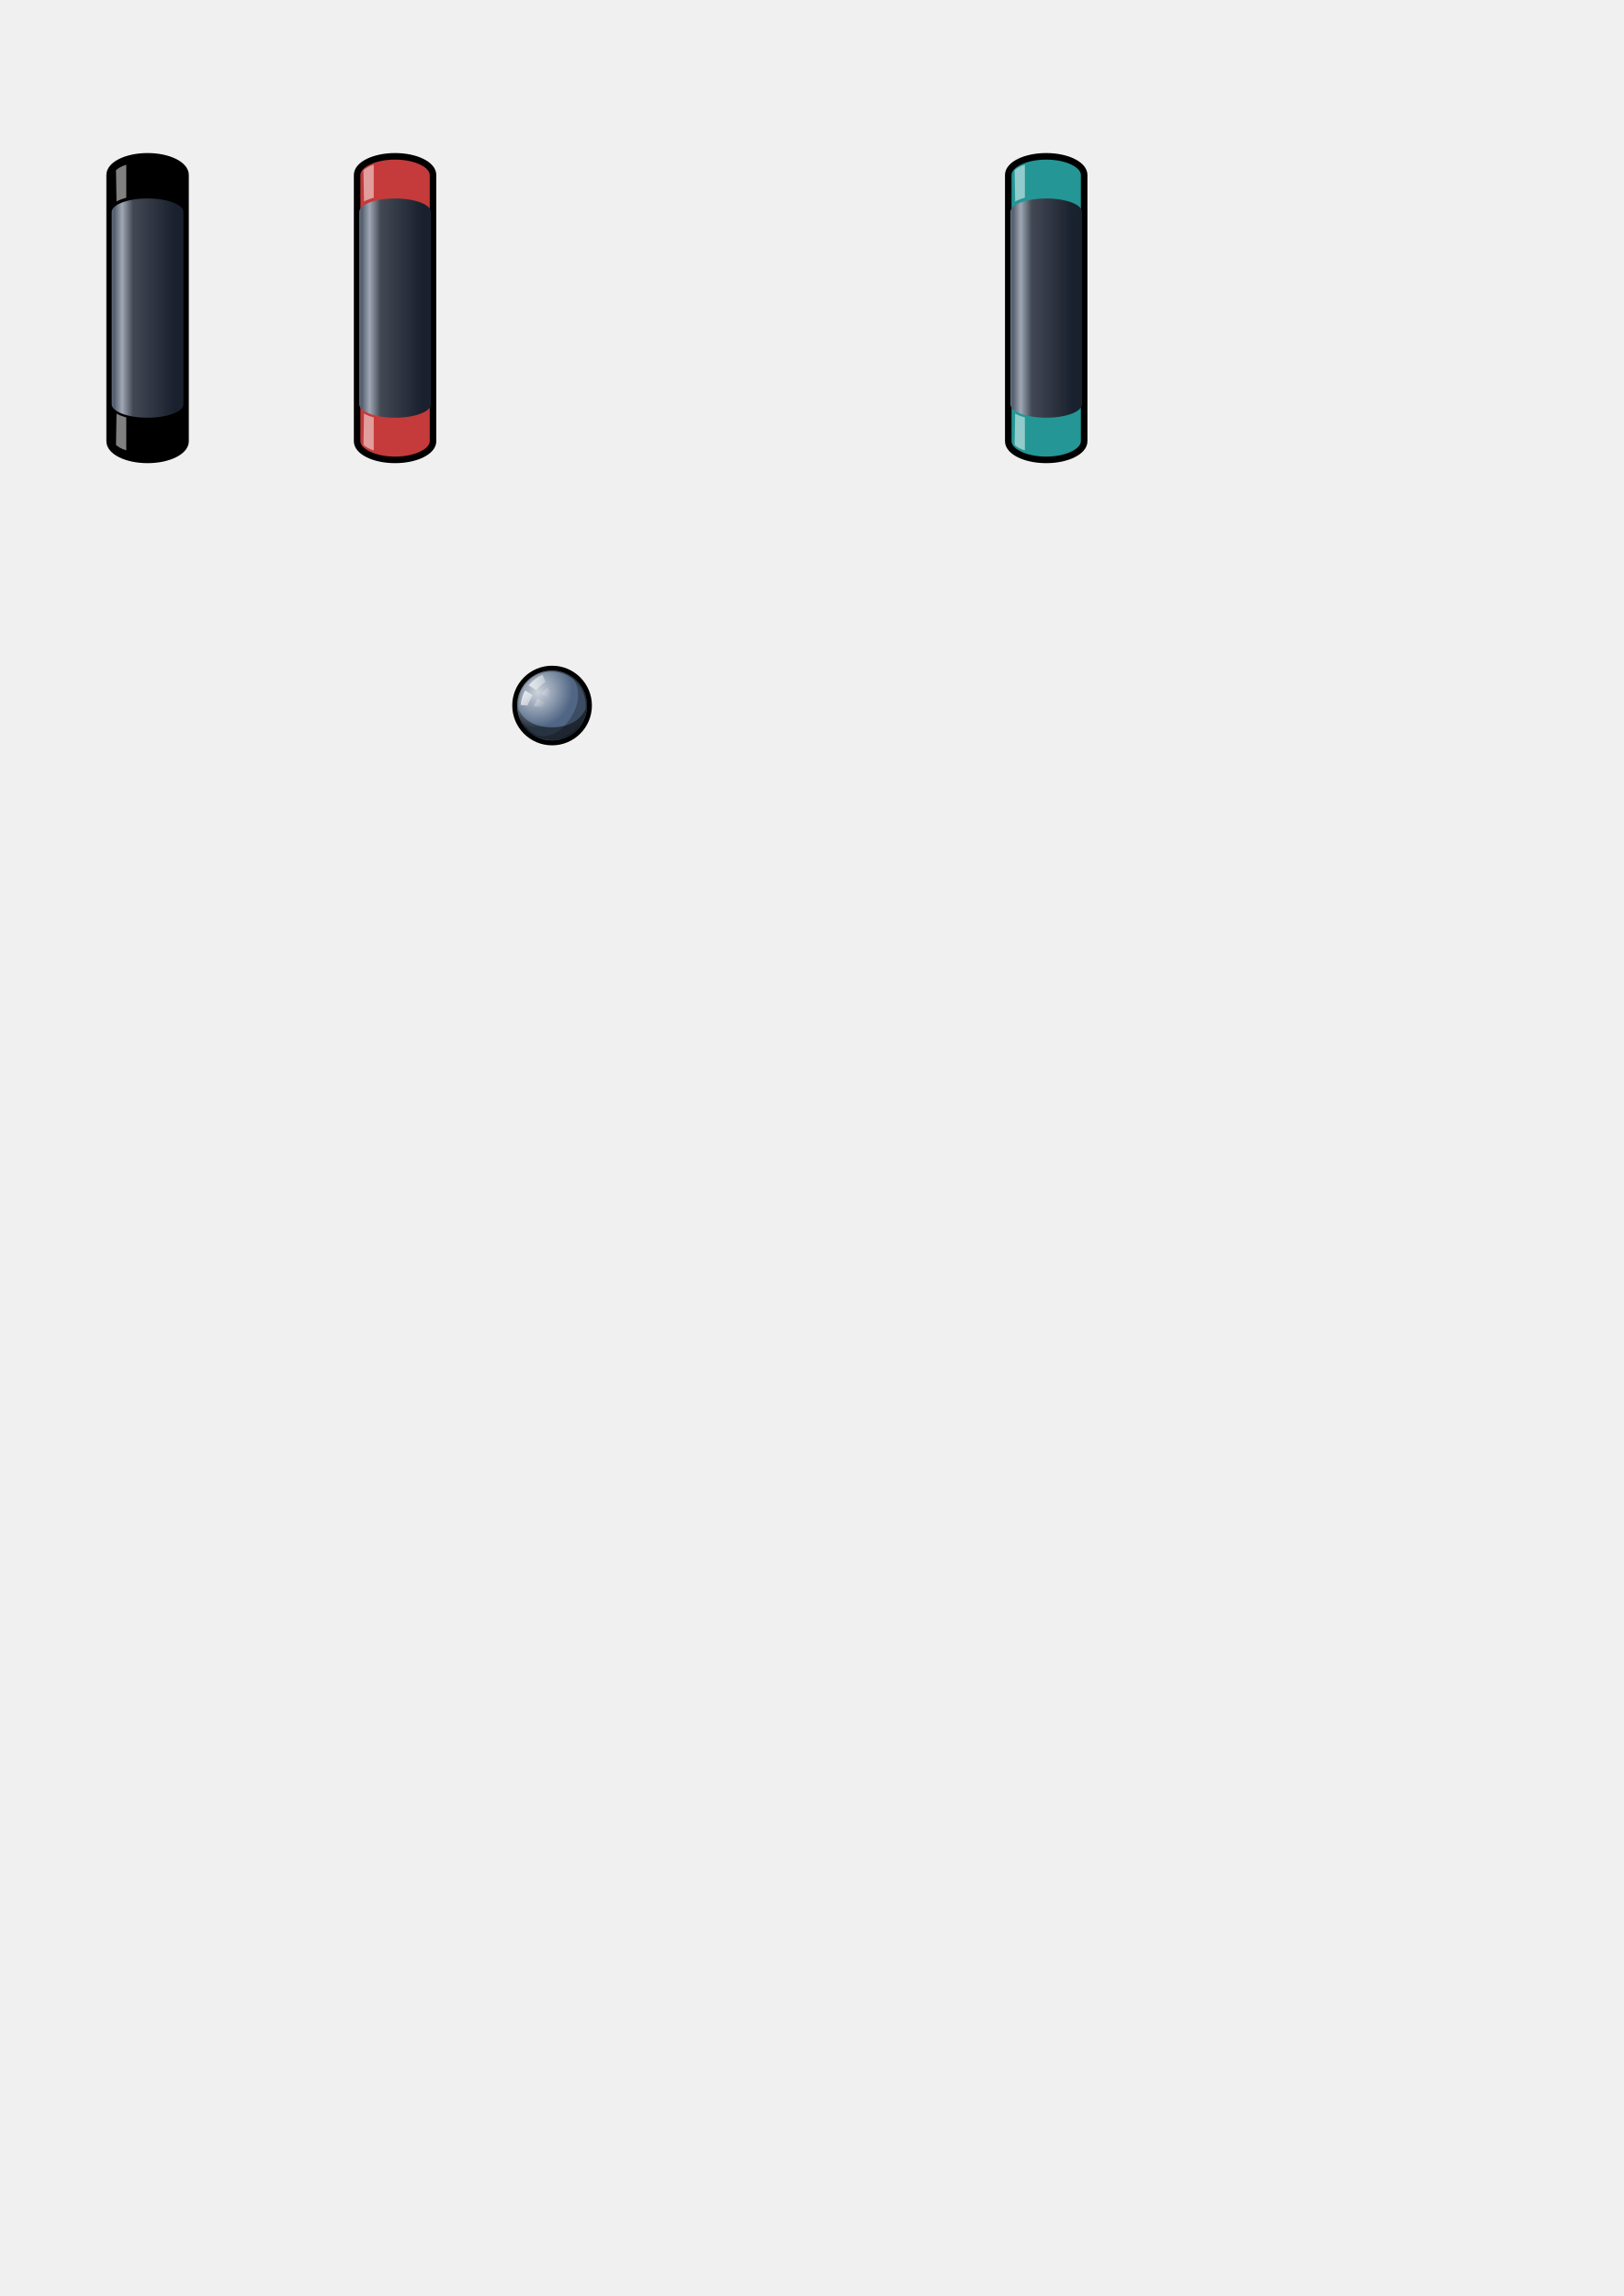
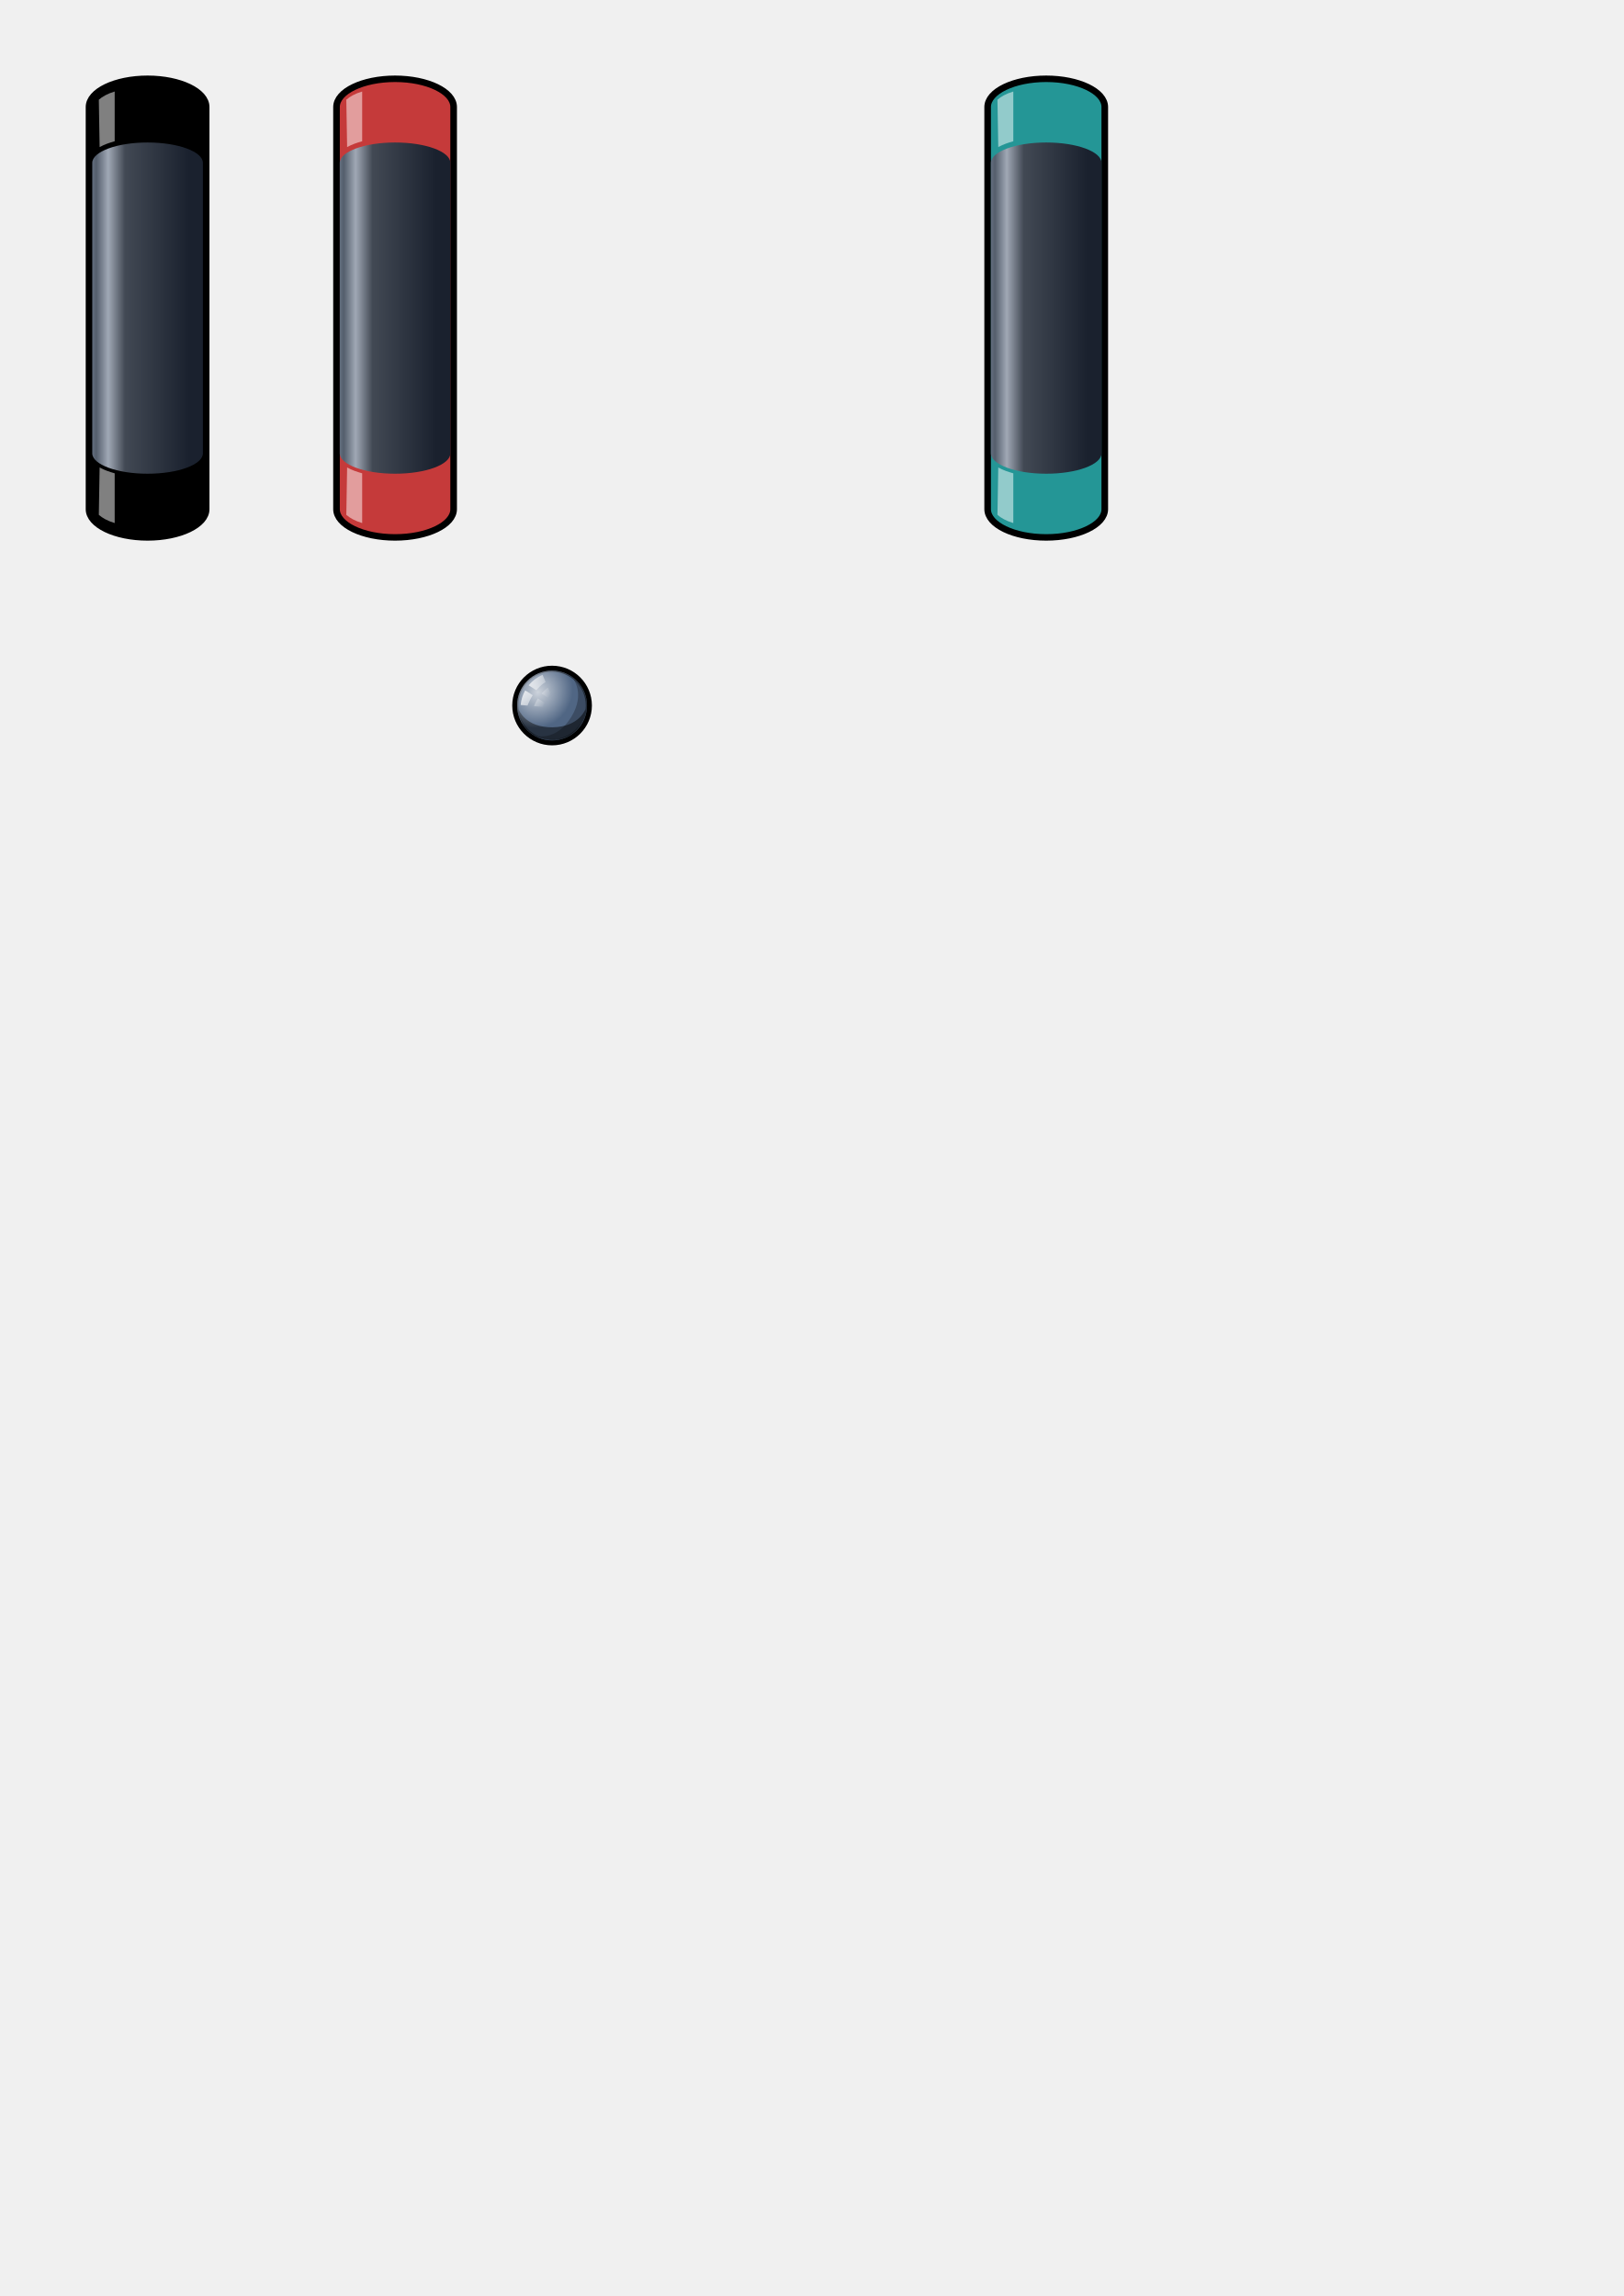
<svg xmlns="http://www.w3.org/2000/svg" xmlns:xlink="http://www.w3.org/1999/xlink" width="210mm" height="297mm" viewBox="0 0 744.094 1052.362" id="svg4229" version="1.1">
  <defs id="defs4231">
    <linearGradient id="linearGradient5779">
      <stop style="stop-color:#657182;stop-opacity:1;" offset="0" id="stop5781" />
      <stop id="stop5783" offset="0.045" style="stop-color:#545e6c;stop-opacity:1;" />
      <stop style="stop-color:#a0a8b5;stop-opacity:1" offset="0.168" id="stop5785" />
      <stop style="stop-color:#424954;stop-opacity:1;" offset="0.342" id="stop5787" />
      <stop style="stop-color:#1a212e;stop-opacity:1" offset="1" id="stop5789" />
    </linearGradient>
-     <linearGradient xlink:href="#linearGradient5779" id="linearGradient5853" gradientUnits="userSpaceOnUse" x1="51.088" y1="146.912" x2="79.903" y2="146.912" />
    <radialGradient xlink:href="#linearGradient4189" id="radialGradient4195" cx="20.464" cy="1008.466" fx="20.464" fy="1008.466" r="32" gradientUnits="userSpaceOnUse" gradientTransform="matrix(0.7970484,0.5552625,-0.6015158,0.8634423,609.3893,126.0527)" />
    <linearGradient id="linearGradient4189">
      <stop style="stop-color:#ffffff;stop-opacity:0.714" offset="0" id="stop4191" />
      <stop style="stop-color:#ffffff;stop-opacity:0;" offset="1" id="stop4193" />
    </linearGradient>
    <linearGradient xlink:href="#linearGradient4189" id="linearGradient4185" x1="4.694" y1="22.39" x2="18.775" y2="29.368" gradientUnits="userSpaceOnUse" gradientTransform="matrix(1.399217,0,0,1.399217,-1.527946,981.4781)" />
+     <linearGradient xlink:href="#linearGradient5779" id="linearGradient7421" gradientUnits="userSpaceOnUse" x1="51.088" y1="146.912" x2="79.903" y2="146.912" />
  </defs>
  <g id="layer1">
-     <g id="g4781">
-       <rect ry="8.562" rx="17.392" y="71.649" x="50.243" height="139.136" width="34.784" id="rect4777" style="color:#000000;clip-rule:nonzero;display:inline;overflow:visible;visibility:visible;opacity:1;isolation:auto;mix-blend-mode:normal;color-interpolation:sRGB;color-interpolation-filters:linearRGB;solid-color:#000000;solid-opacity:1;fill-opacity:1;fill-rule:evenodd;stroke:#000000;stroke-width:3;stroke-linecap:butt;stroke-linejoin:miter;stroke-miterlimit:4;stroke-dasharray:none;stroke-dashoffset:0;stroke-opacity:1;color-rendering:auto;image-rendering:auto;shape-rendering:auto;text-rendering:auto;enable-background:accumulate" />
-       <rect style="color:#000000;clip-rule:nonzero;display:inline;overflow:visible;visibility:visible;opacity:1;isolation:auto;mix-blend-mode:normal;color-interpolation:sRGB;color-interpolation-filters:linearRGB;solid-color:#000000;solid-opacity:1;fill:url(#linearGradient5853);fill-opacity:1;fill-rule:evenodd;stroke:none;stroke-width:1px;stroke-linecap:butt;stroke-linejoin:miter;stroke-miterlimit:4;stroke-dasharray:none;stroke-dashoffset:0;stroke-opacity:1;color-rendering:auto;image-rendering:auto;shape-rendering:auto;text-rendering:auto;enable-background:accumulate" id="rect4779" width="32.851" height="100.487" x="51.21" y="90.973" rx="16.426" ry="6.184" />
+     <g id="g4781" transform="matrix(1.543123,0,0,1.510781,-36.73437,-72.13079)">
+       <rect ry="8.562" rx="17.392" y="71.649" x="50.243" height="139.136" width="34.784" id="rect4777" style="color:#000000;clip-rule:nonzero;display:inline;overflow:visible;visibility:visible;opacity:1;isolation:auto;mix-blend-mode:normal;color-interpolation:sRGB;color-interpolation-filters:linearRGB;solid-color:#000000;solid-opacity:1;fill-opacity:1;fill-rule:evenodd;stroke:#000000;stroke-width:1.965;stroke-linecap:butt;stroke-linejoin:miter;stroke-miterlimit:4;stroke-dasharray:none;stroke-dashoffset:0;stroke-opacity:1;color-rendering:auto;image-rendering:auto;shape-rendering:auto;text-rendering:auto;enable-background:accumulate" />
+       <rect style="color:#000000;clip-rule:nonzero;display:inline;overflow:visible;visibility:visible;opacity:1;isolation:auto;mix-blend-mode:normal;color-interpolation:sRGB;color-interpolation-filters:linearRGB;solid-color:#000000;solid-opacity:1;fill:url(#linearGradient7421);fill-opacity:1;fill-rule:evenodd;stroke:none;stroke-width:1px;stroke-linecap:butt;stroke-linejoin:miter;stroke-miterlimit:4;stroke-dasharray:none;stroke-dashoffset:0;stroke-opacity:1;color-rendering:auto;image-rendering:auto;shape-rendering:auto;text-rendering:auto;enable-background:accumulate" id="rect4779" width="32.851" height="100.487" x="51.21" y="90.973" rx="16.426" ry="6.184" />
      <path style="opacity:0.5;fill:#ffffff;fill-rule:evenodd;stroke:none;stroke-width:1px;stroke-linecap:butt;stroke-linejoin:miter;stroke-opacity:1" d="m 53.394,92.362 c 1.591,-0.866 2.787,-1.263 4.469,-1.764 l 0,-15.09 c -2.1,0.631 -3.671,1.542 -4.71,2.488 z" id="path4787" />
      <path style="opacity:0.5;fill:#ffffff;fill-rule:evenodd;stroke:none;stroke-width:1px;stroke-linecap:butt;stroke-linejoin:miter;stroke-opacity:1" d="m 53.394,189.574 c 1.591,0.866 2.787,1.263 4.469,1.764 l 0,15.09 c -2.1,-0.631 -3.671,-1.542 -4.71,-2.488 z" id="path4787-5" />
    </g>
    <use x="0" y="0" xlink:href="#g4781" id="use4785" transform="translate(113.4146,0)" width="100%" height="100%" style="fill:#c53a3a;fill-opacity:1" />
    <g id="g4199" transform="translate(-448.0356,-742)">
      <circle r="32" cy="1020.362" cx="32.011" id="path4136" style="color:#000000;clip-rule:nonzero;display:inline;overflow:visible;visibility:visible;opacity:1;isolation:auto;mix-blend-mode:normal;color-interpolation:sRGB;color-interpolation-filters:linearRGB;solid-color:#000000;solid-opacity:1;fill-opacity:1;fill-rule:evenodd;stroke:none;stroke-width:1px;stroke-linecap:butt;stroke-linejoin:miter;stroke-miterlimit:4;stroke-dasharray:none;stroke-dashoffset:0;stroke-opacity:1;marker:none;color-rendering:auto;image-rendering:auto;shape-rendering:auto;text-rendering:auto;enable-background:accumulate" />
      <circle style="color:#000000;clip-rule:nonzero;display:inline;overflow:visible;visibility:visible;opacity:0.5;isolation:auto;mix-blend-mode:normal;color-interpolation:sRGB;color-interpolation-filters:linearRGB;solid-color:#000000;solid-opacity:1;fill:none;fill-opacity:1;fill-rule:evenodd;stroke:#000000;stroke-width:0.981px;stroke-linecap:butt;stroke-linejoin:miter;stroke-miterlimit:4;stroke-dasharray:none;stroke-dashoffset:0;stroke-opacity:1;marker:none;color-rendering:auto;image-rendering:auto;shape-rendering:auto;text-rendering:auto;enable-background:accumulate" id="circle4138" cx="32.011" cy="1020.362" r="31.401" />
      <path id="path4140" d="m 1.522,1024.073 c 0,0 5.833,16.519 30.827,16.238 24.994,-0.281 30.446,-17.062 30.446,-17.062 0,3.679 -4.436,28.099 -30.573,28.099 -27.792,0 -30.7,-24.103 -30.7,-27.274 z" style="opacity:0.5;fill:#000000;fill-rule:evenodd;stroke:none;stroke-width:1px;stroke-linecap:butt;stroke-linejoin:miter;stroke-opacity:1" />
      <circle style="color:#000000;clip-rule:nonzero;display:inline;overflow:visible;visibility:visible;opacity:1;isolation:auto;mix-blend-mode:normal;color-interpolation:sRGB;color-interpolation-filters:linearRGB;solid-color:#000000;solid-opacity:1;fill:url(#radialGradient4195);fill-opacity:1;fill-rule:evenodd;stroke:none;stroke-width:1px;stroke-linecap:butt;stroke-linejoin:miter;stroke-miterlimit:4;stroke-dasharray:none;stroke-dashoffset:0;stroke-opacity:1;marker:none;color-rendering:auto;image-rendering:auto;shape-rendering:auto;text-rendering:auto;enable-background:accumulate" id="circle4187" cx="32.011" cy="1020.362" r="32" />
      <path id="path4163" d="m 23.363,992.267 c -5.077,2.126 -9.43,5.458 -12.79,9.581 l 7.048,4.504 c 0.965,-1.165 1.914,-2.187 2.812,-3.066 2.459,-2.408 4.593,-3.801 5.682,-4.444 l -2.752,-6.575 z m 4.936,11.784 c -0.869,0.559 -2.208,1.53 -3.949,3.236 -0.625,0.612 -1.288,1.326 -1.965,2.11 l 6.01,3.84 c 0.893,-0.728 1.892,-1.346 2.992,-1.806 l -3.088,-7.379 z m -20.879,2.424 c -2.287,4.051 -3.743,8.596 -4.148,13.388 l 6.302,0.533 c 1.428,-3.712 3.07,-6.845 4.763,-9.499 l -6.917,-4.422 z m 11.631,7.431 c -1.261,1.977 -2.498,4.296 -3.632,6.985 l 8.557,0.722 c 0.117,-1.379 0.485,-2.686 1.025,-3.905 l -5.949,-3.801 z" style="color:#000000;font-style:normal;font-variant:normal;font-weight:normal;font-stretch:normal;font-size:medium;line-height:normal;font-family:sans-serif;text-indent:0;text-align:start;text-decoration:none;text-decoration-line:none;text-decoration-style:solid;text-decoration-color:#000000;letter-spacing:normal;word-spacing:normal;text-transform:none;direction:ltr;block-progression:tb;writing-mode:lr-tb;baseline-shift:baseline;text-anchor:start;white-space:normal;clip-rule:nonzero;display:inline;overflow:visible;visibility:visible;opacity:1;isolation:auto;mix-blend-mode:normal;color-interpolation:sRGB;color-interpolation-filters:linearRGB;solid-color:#000000;solid-opacity:1;fill:url(#linearGradient4185);fill-opacity:1;fill-rule:evenodd;stroke:none;stroke-width:10;stroke-linecap:butt;stroke-linejoin:miter;stroke-miterlimit:4;stroke-dasharray:none;stroke-dashoffset:0;stroke-opacity:1;marker:none;color-rendering:auto;image-rendering:auto;shape-rendering:auto;text-rendering:auto;enable-background:accumulate" />
      <path style="opacity:0.25;fill:#000000;fill-rule:evenodd;stroke:none;stroke-width:1px;stroke-linecap:butt;stroke-linejoin:miter;stroke-opacity:1" d="m 19.568,1048.33 c 0,0 17.102,3.798 30.097,-17.554 12.995,-21.351 1.646,-34.862 1.646,-34.862 3.121,1.948 21.489,18.641 7.65,40.814 -14.715,23.577 -36.702,13.282 -39.392,11.602 z" id="path4197" />
    </g>
    <g id="g6760">
      <circle r="18.25" cy="323.375" cx="253" id="path6756" style="color:#000000;clip-rule:nonzero;display:inline;overflow:visible;visibility:visible;opacity:1;isolation:auto;mix-blend-mode:normal;color-interpolation:sRGB;color-interpolation-filters:linearRGB;solid-color:#000000;solid-opacity:1;fill:#000000;fill-opacity:1;fill-rule:evenodd;stroke:none;stroke-width:3;stroke-linecap:butt;stroke-linejoin:miter;stroke-miterlimit:4;stroke-dasharray:none;stroke-dashoffset:0;stroke-opacity:1;marker:none;color-rendering:auto;image-rendering:auto;shape-rendering:auto;text-rendering:auto;enable-background:accumulate" />
      <use style="fill:#506684;fill-opacity:1" height="100%" width="100%" transform="matrix(0.5003848,0,0,0.5003848,461.1601,184.0863)" id="use6754" xlink:href="#g4199" y="0" x="0" />
    </g>
    <use style="fill:#249696;fill-opacity:1" height="100%" width="100%" transform="translate(411.8137,0)" id="use6758" xlink:href="#g4781" y="0" x="0" />
  </g>
</svg>
